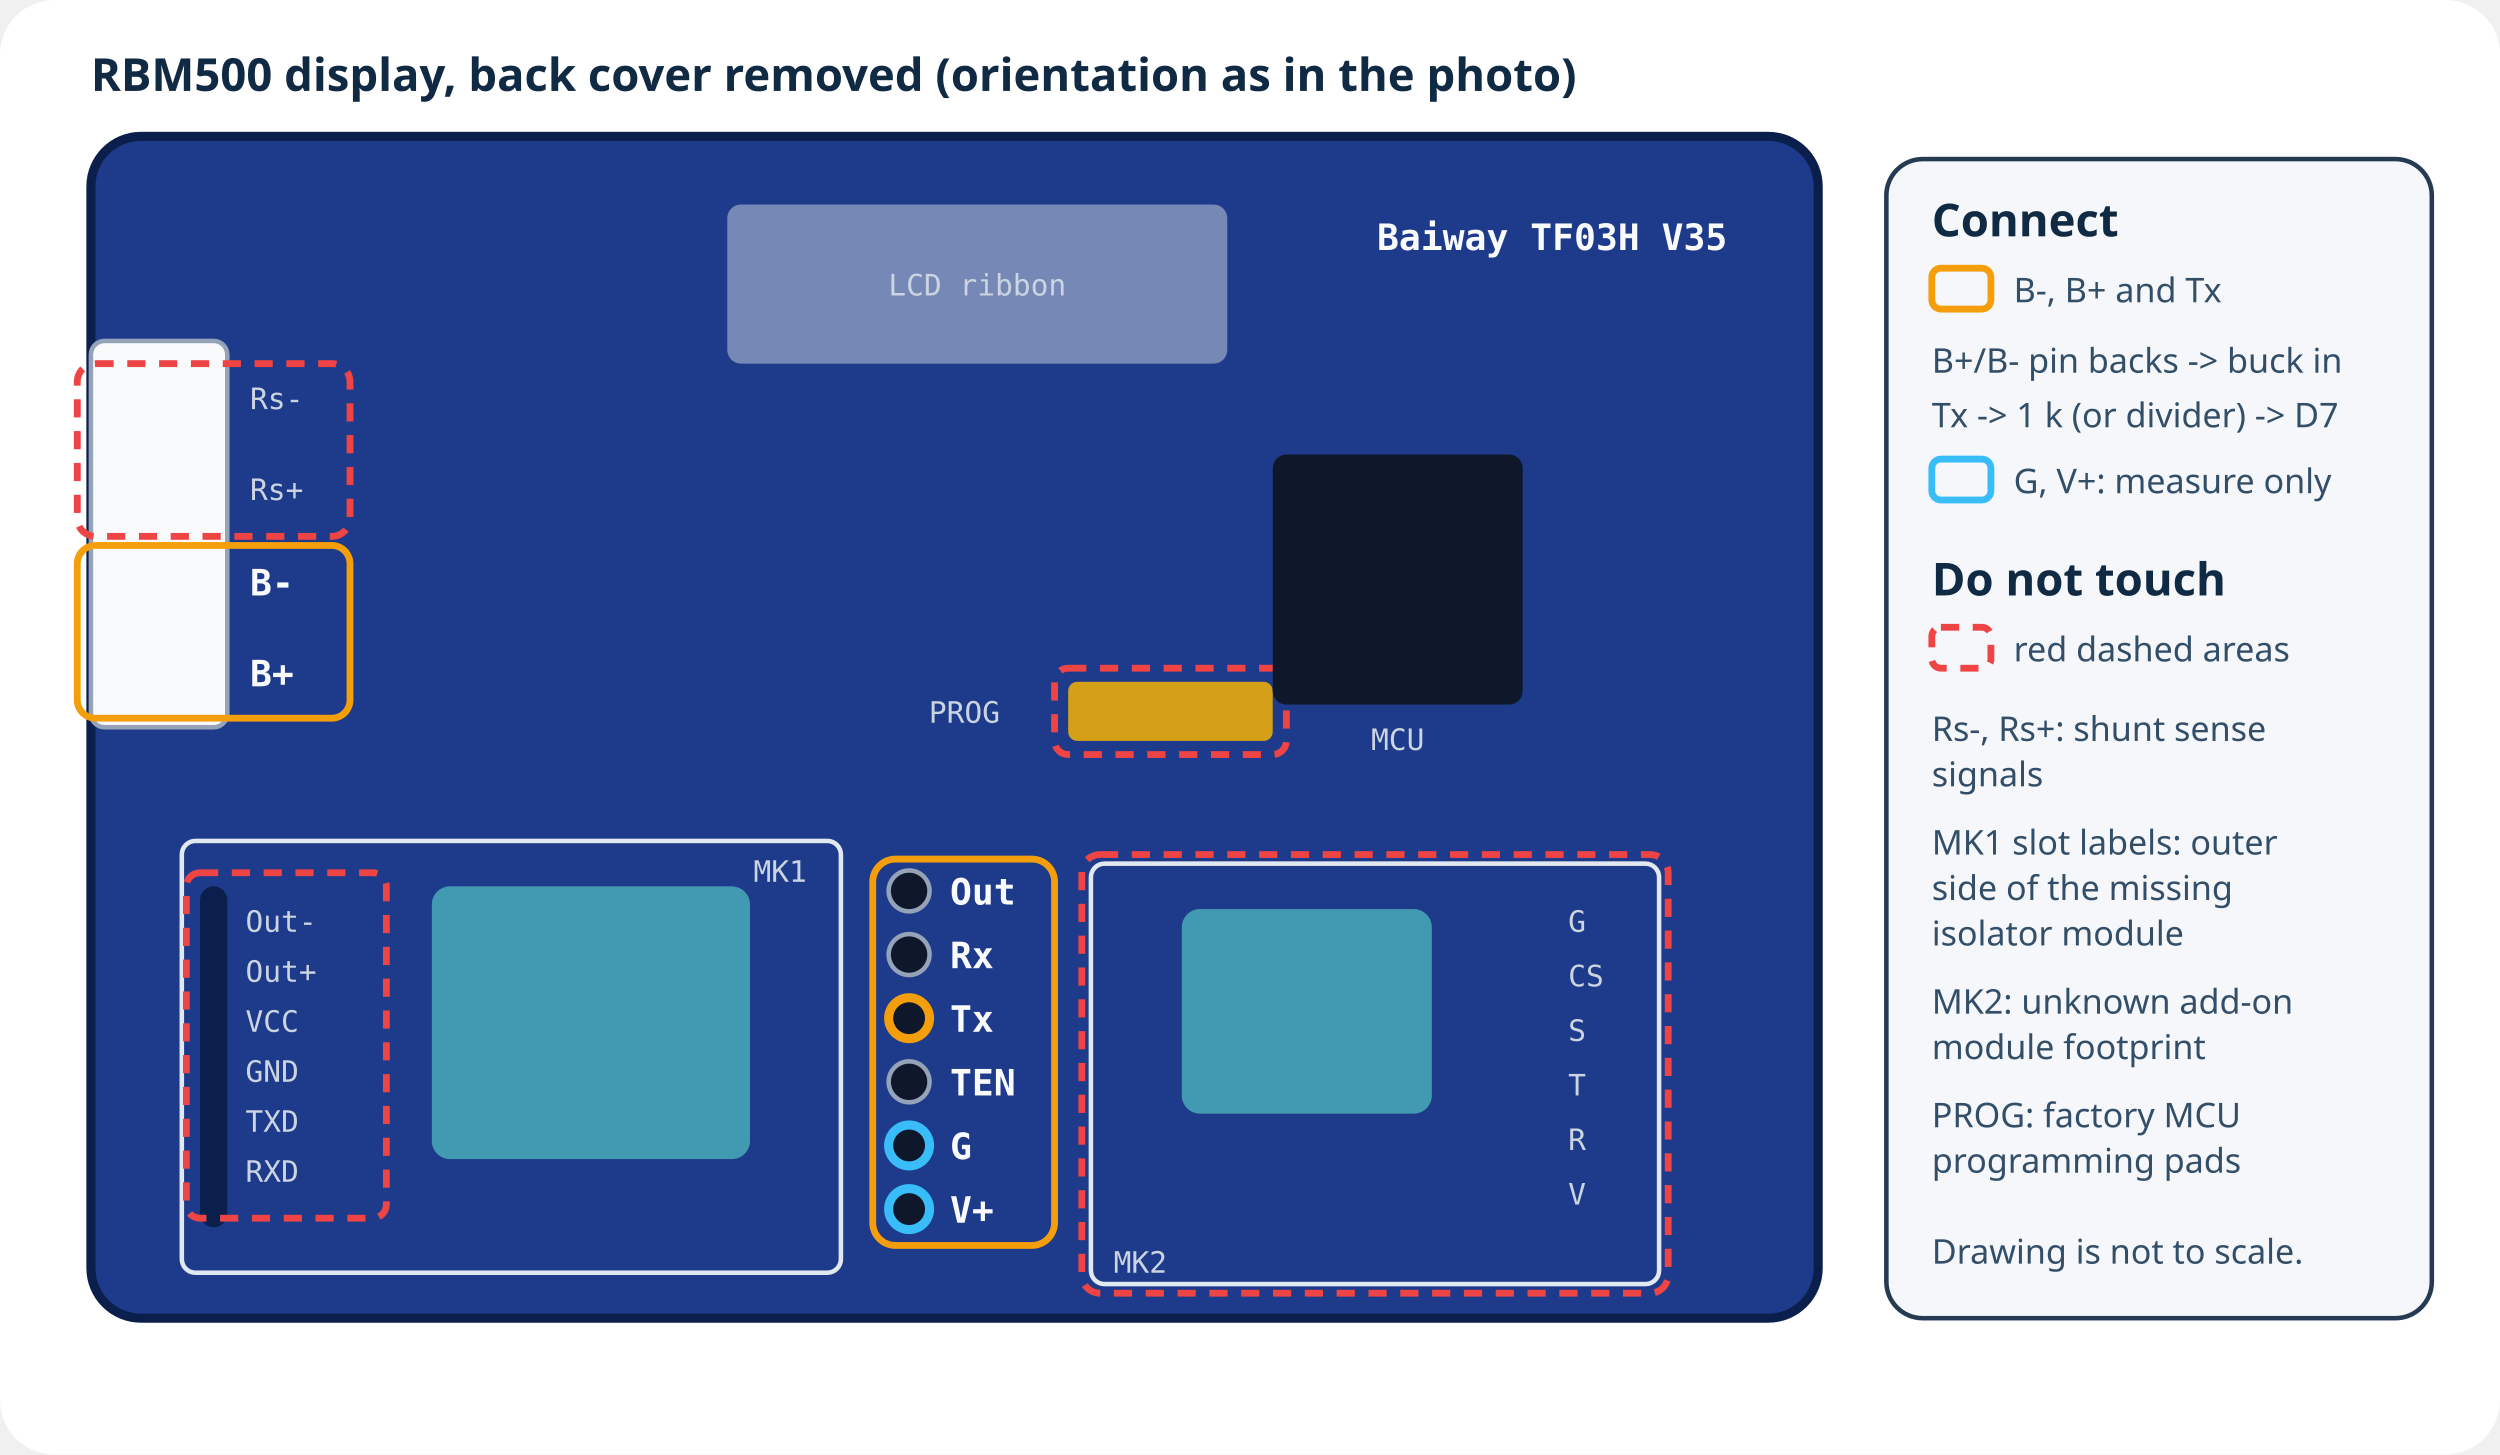
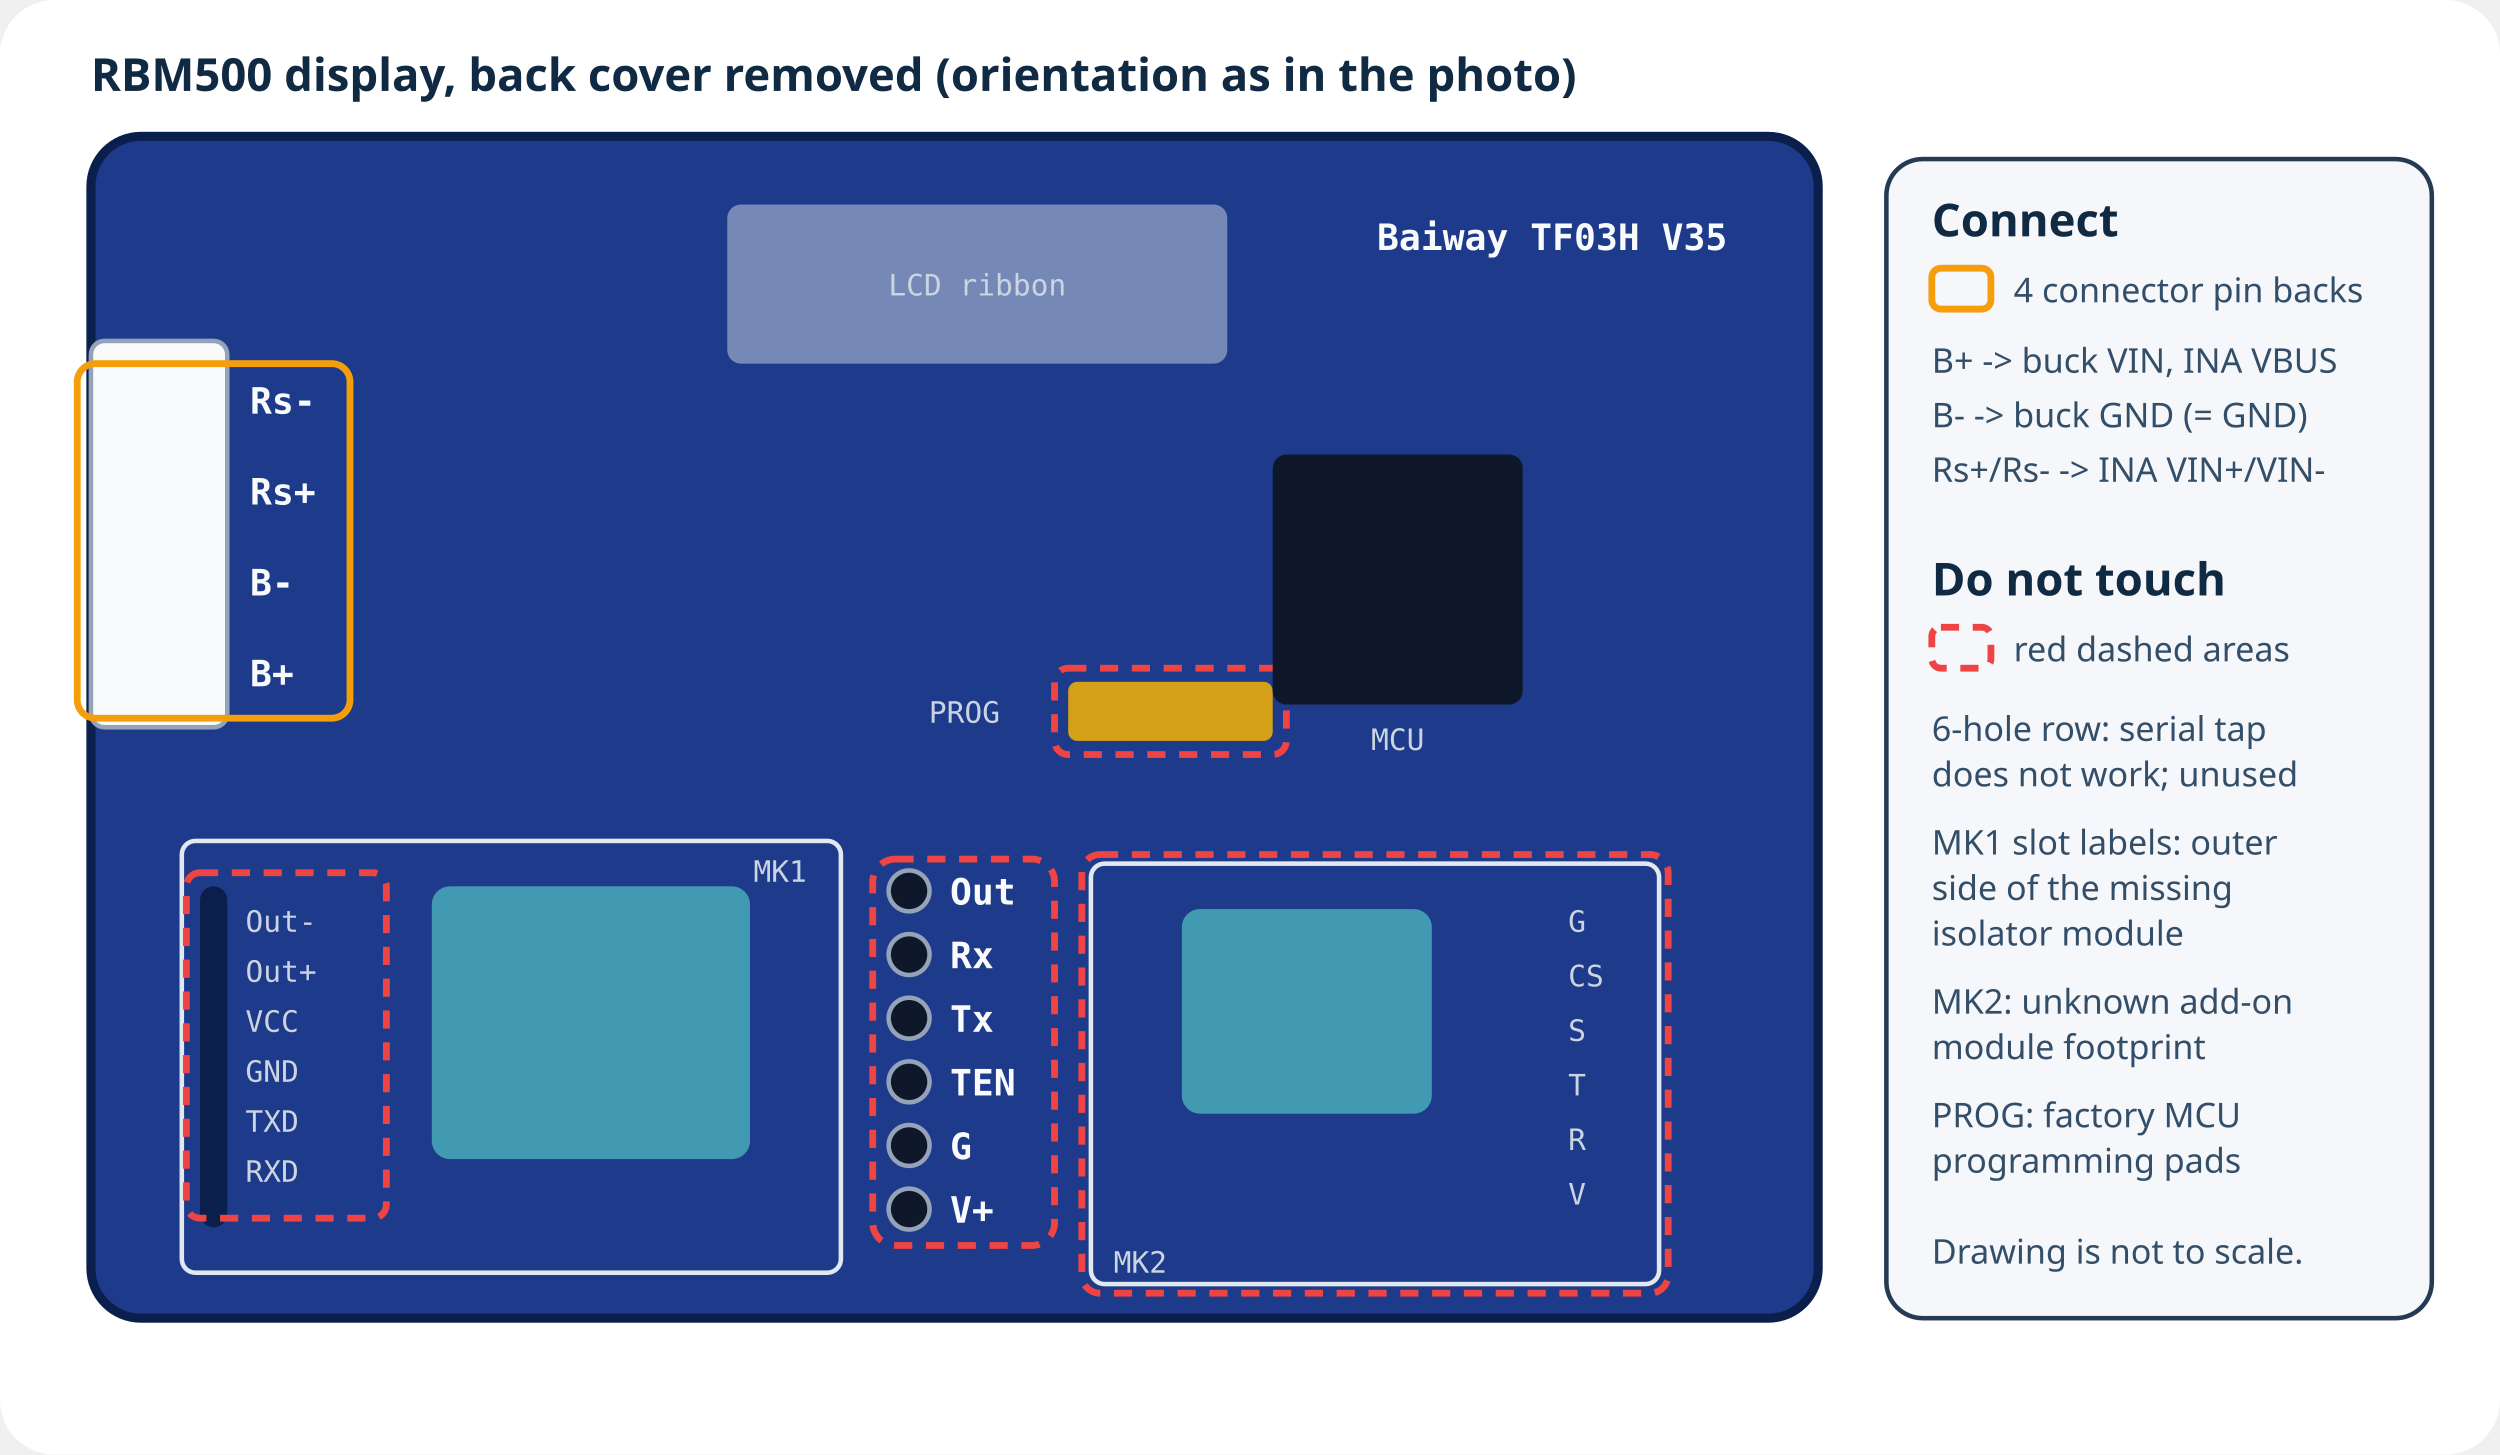
<svg xmlns="http://www.w3.org/2000/svg" width="1100" height="640" viewBox="0 0 1100 640" role="img" aria-labelledby="title desc">
  <defs>
    <style>
      .pcb{fill:#1e3a8a;stroke:#0b1f4d;stroke-width:4}
      .silk{font:600 16px ui-monospace,monospace;fill:#f8fafc}
      .silks{font:13px ui-monospace,monospace;fill:#cbd5e1}
      .t{font:600 20px system-ui,sans-serif;fill:#102a43}
      .s{font:15px system-ui,sans-serif;fill:#334e68}
      .call{fill:none;stroke:#f59e0b;stroke-width:3}
      .dont{fill:none;stroke:#ef4444;stroke-width:3;stroke-dasharray:8 6}
      .outline{fill:none;stroke:#e2e8f0;stroke-width:2}
    </style>
  </defs>
  <rect width="1100" height="640" rx="24" fill="#fff" />
  <text class="t" x="40" y="40">RBM500 display, back cover removed (orientation as in the photo)</text>
  <rect class="pcb" x="40" y="60" width="760" height="520" rx="22" />
  <rect x="40" y="150" width="60" height="170" rx="6" fill="#f8fafc" stroke="#94a3b8" stroke-width="2" />
-   <text class="silks" x="110" y="180">Rs-</text>
-   <text class="silks" x="110" y="220">Rs+</text>
+   <text class="silk" x="110" y="182">Rs-</text>
+   <text class="silk" x="110" y="222">Rs+</text>
  <text class="silk" x="110" y="262">B-</text>
  <text class="silk" x="110" y="302">B+</text>
-   <rect class="dont" x="34" y="160" width="120" height="76" rx="8" />
-   <rect class="call" x="34" y="240" width="120" height="76" rx="8" />
+   <rect class="call" x="34" y="160" width="120" height="156" rx="8" />
  <rect class="outline" x="80" y="370" width="290" height="190" rx="6" />
  <text class="silks" x="355" y="388" text-anchor="end">MK1</text>
  <rect x="190" y="390" width="140" height="120" rx="8" fill="#5eead4" opacity="0.55" />
  <rect x="88" y="390" width="12" height="150" rx="6" fill="#0b1f4d" />
  <text class="silks" x="108" y="410">Out-</text>
  <text class="silks" x="108" y="432">Out+</text>
  <text class="silks" x="108" y="454">VCC</text>
  <text class="silks" x="108" y="476">GND</text>
  <text class="silks" x="108" y="498">TXD</text>
  <text class="silks" x="108" y="520">RXD</text>
  <rect class="dont" x="82" y="384" width="88" height="152" rx="6" />
  <g>
    <circle cx="400" cy="392" r="9" fill="#0f172a" stroke="#94a3b8" stroke-width="2" />
    <text class="silk" x="418" y="398">Out</text>
    <circle cx="400" cy="420" r="9" fill="#0f172a" stroke="#94a3b8" stroke-width="2" />
    <text class="silk" x="418" y="426">Rx</text>
-     <circle cx="400" cy="448" r="9" fill="#0f172a" stroke="#f59e0b" stroke-width="4" />
+     <circle cx="400" cy="448" r="9" fill="#0f172a" stroke="#94a3b8" stroke-width="2" />
    <text class="silk" x="418" y="454">Tx</text>
    <circle cx="400" cy="476" r="9" fill="#0f172a" stroke="#94a3b8" stroke-width="2" />
    <text class="silk" x="418" y="482">TEN</text>
-     <circle cx="400" cy="504" r="9" fill="#0f172a" stroke="#38bdf8" stroke-width="4" />
+     <circle cx="400" cy="504" r="9" fill="#0f172a" stroke="#94a3b8" stroke-width="2" />
    <text class="silk" x="418" y="510">G</text>
-     <circle cx="400" cy="532" r="9" fill="#0f172a" stroke="#38bdf8" stroke-width="4" />
+     <circle cx="400" cy="532" r="9" fill="#0f172a" stroke="#94a3b8" stroke-width="2" />
    <text class="silk" x="418" y="538">V+</text>
  </g>
-   <rect class="call" x="384" y="378" width="80" height="170" rx="10" />
+   <rect class="dont" x="384" y="378" width="80" height="170" rx="10" />
  <rect class="outline" x="480" y="380" width="250" height="185" rx="6" />
  <text class="silks" x="490" y="560">MK2</text>
  <rect x="520" y="400" width="110" height="90" rx="8" fill="#5eead4" opacity="0.55" />
  <text class="silks" x="690" y="410">G</text>
  <text class="silks" x="690" y="434">CS</text>
  <text class="silks" x="690" y="458">S</text>
  <text class="silks" x="690" y="482">T</text>
  <text class="silks" x="690" y="506">R</text>
  <text class="silks" x="690" y="530">V</text>
  <rect class="dont" x="476" y="376" width="258" height="193" rx="8" />
  <rect x="470" y="300" width="90" height="26" rx="4" fill="#d4a017" />
  <text class="silks" x="440" y="318" text-anchor="end">PROG</text>
  <rect class="dont" x="464" y="294" width="102" height="38" rx="6" />
  <rect x="560" y="200" width="110" height="110" rx="6" fill="#0f172a" />
  <text class="silks" x="615" y="330" text-anchor="middle">MCU</text>
  <text class="silk" x="760" y="110" text-anchor="end">Baiway TF03H V35</text>
  <rect x="320" y="90" width="220" height="70" rx="6" fill="#cbd5e1" opacity="0.5" />
  <text class="silks" x="430" y="130" text-anchor="middle">LCD ribbon</text>
  <rect x="830" y="70" width="240" height="510" rx="16" fill="#f5f7fa" stroke="#243b53" stroke-width="2" />
  <text class="t" x="850" y="104">Connect</text>
  <rect class="call" x="850" y="118" width="26" height="18" rx="4" />
-   <text class="s" x="886" y="133">B-, B+ and Tx</text>
-   <text class="s" x="850" y="164">B+/B- pin backs -&gt; buck in</text>
-   <text class="s" x="850" y="188">Tx -&gt; 1 k (or divider) -&gt; D7</text>
-   <rect x="850" y="202" width="26" height="18" rx="4" fill="none" stroke="#38bdf8" stroke-width="3" />
-   <text class="s" x="886" y="217">G, V+: measure only</text>
+   <text class="s" x="886" y="133">4 connector pin backs</text>
+   <text class="s" x="850" y="164">B+ -&gt; buck VIN, INA VBUS</text>
+   <text class="s" x="850" y="188">B- -&gt; buck GND (= GND)</text>
+   <text class="s" x="850" y="212">Rs+/Rs- -&gt; INA VIN+/VIN-</text>
  <text class="t" x="850" y="262">Do not touch</text>
  <rect class="dont" x="850" y="276" width="26" height="18" rx="4" />
  <text class="s" x="886" y="291">red dashed areas</text>
-   <text class="s" x="850" y="326">Rs-, Rs+: shunt sense</text>
-   <text class="s" x="850" y="346">signals</text>
+   <text class="s" x="850" y="326">6-hole row: serial tap</text>
+   <text class="s" x="850" y="346">does not work; unused</text>
  <text class="s" x="850" y="376">MK1 slot labels: outer</text>
  <text class="s" x="850" y="396">side of the missing</text>
  <text class="s" x="850" y="416">isolator module</text>
  <text class="s" x="850" y="446">MK2: unknown add-on</text>
  <text class="s" x="850" y="466">module footprint</text>
  <text class="s" x="850" y="496">PROG: factory MCU</text>
  <text class="s" x="850" y="516">programming pads</text>
  <text class="s" x="850" y="556">Drawing is not to scale.</text>
</svg>
